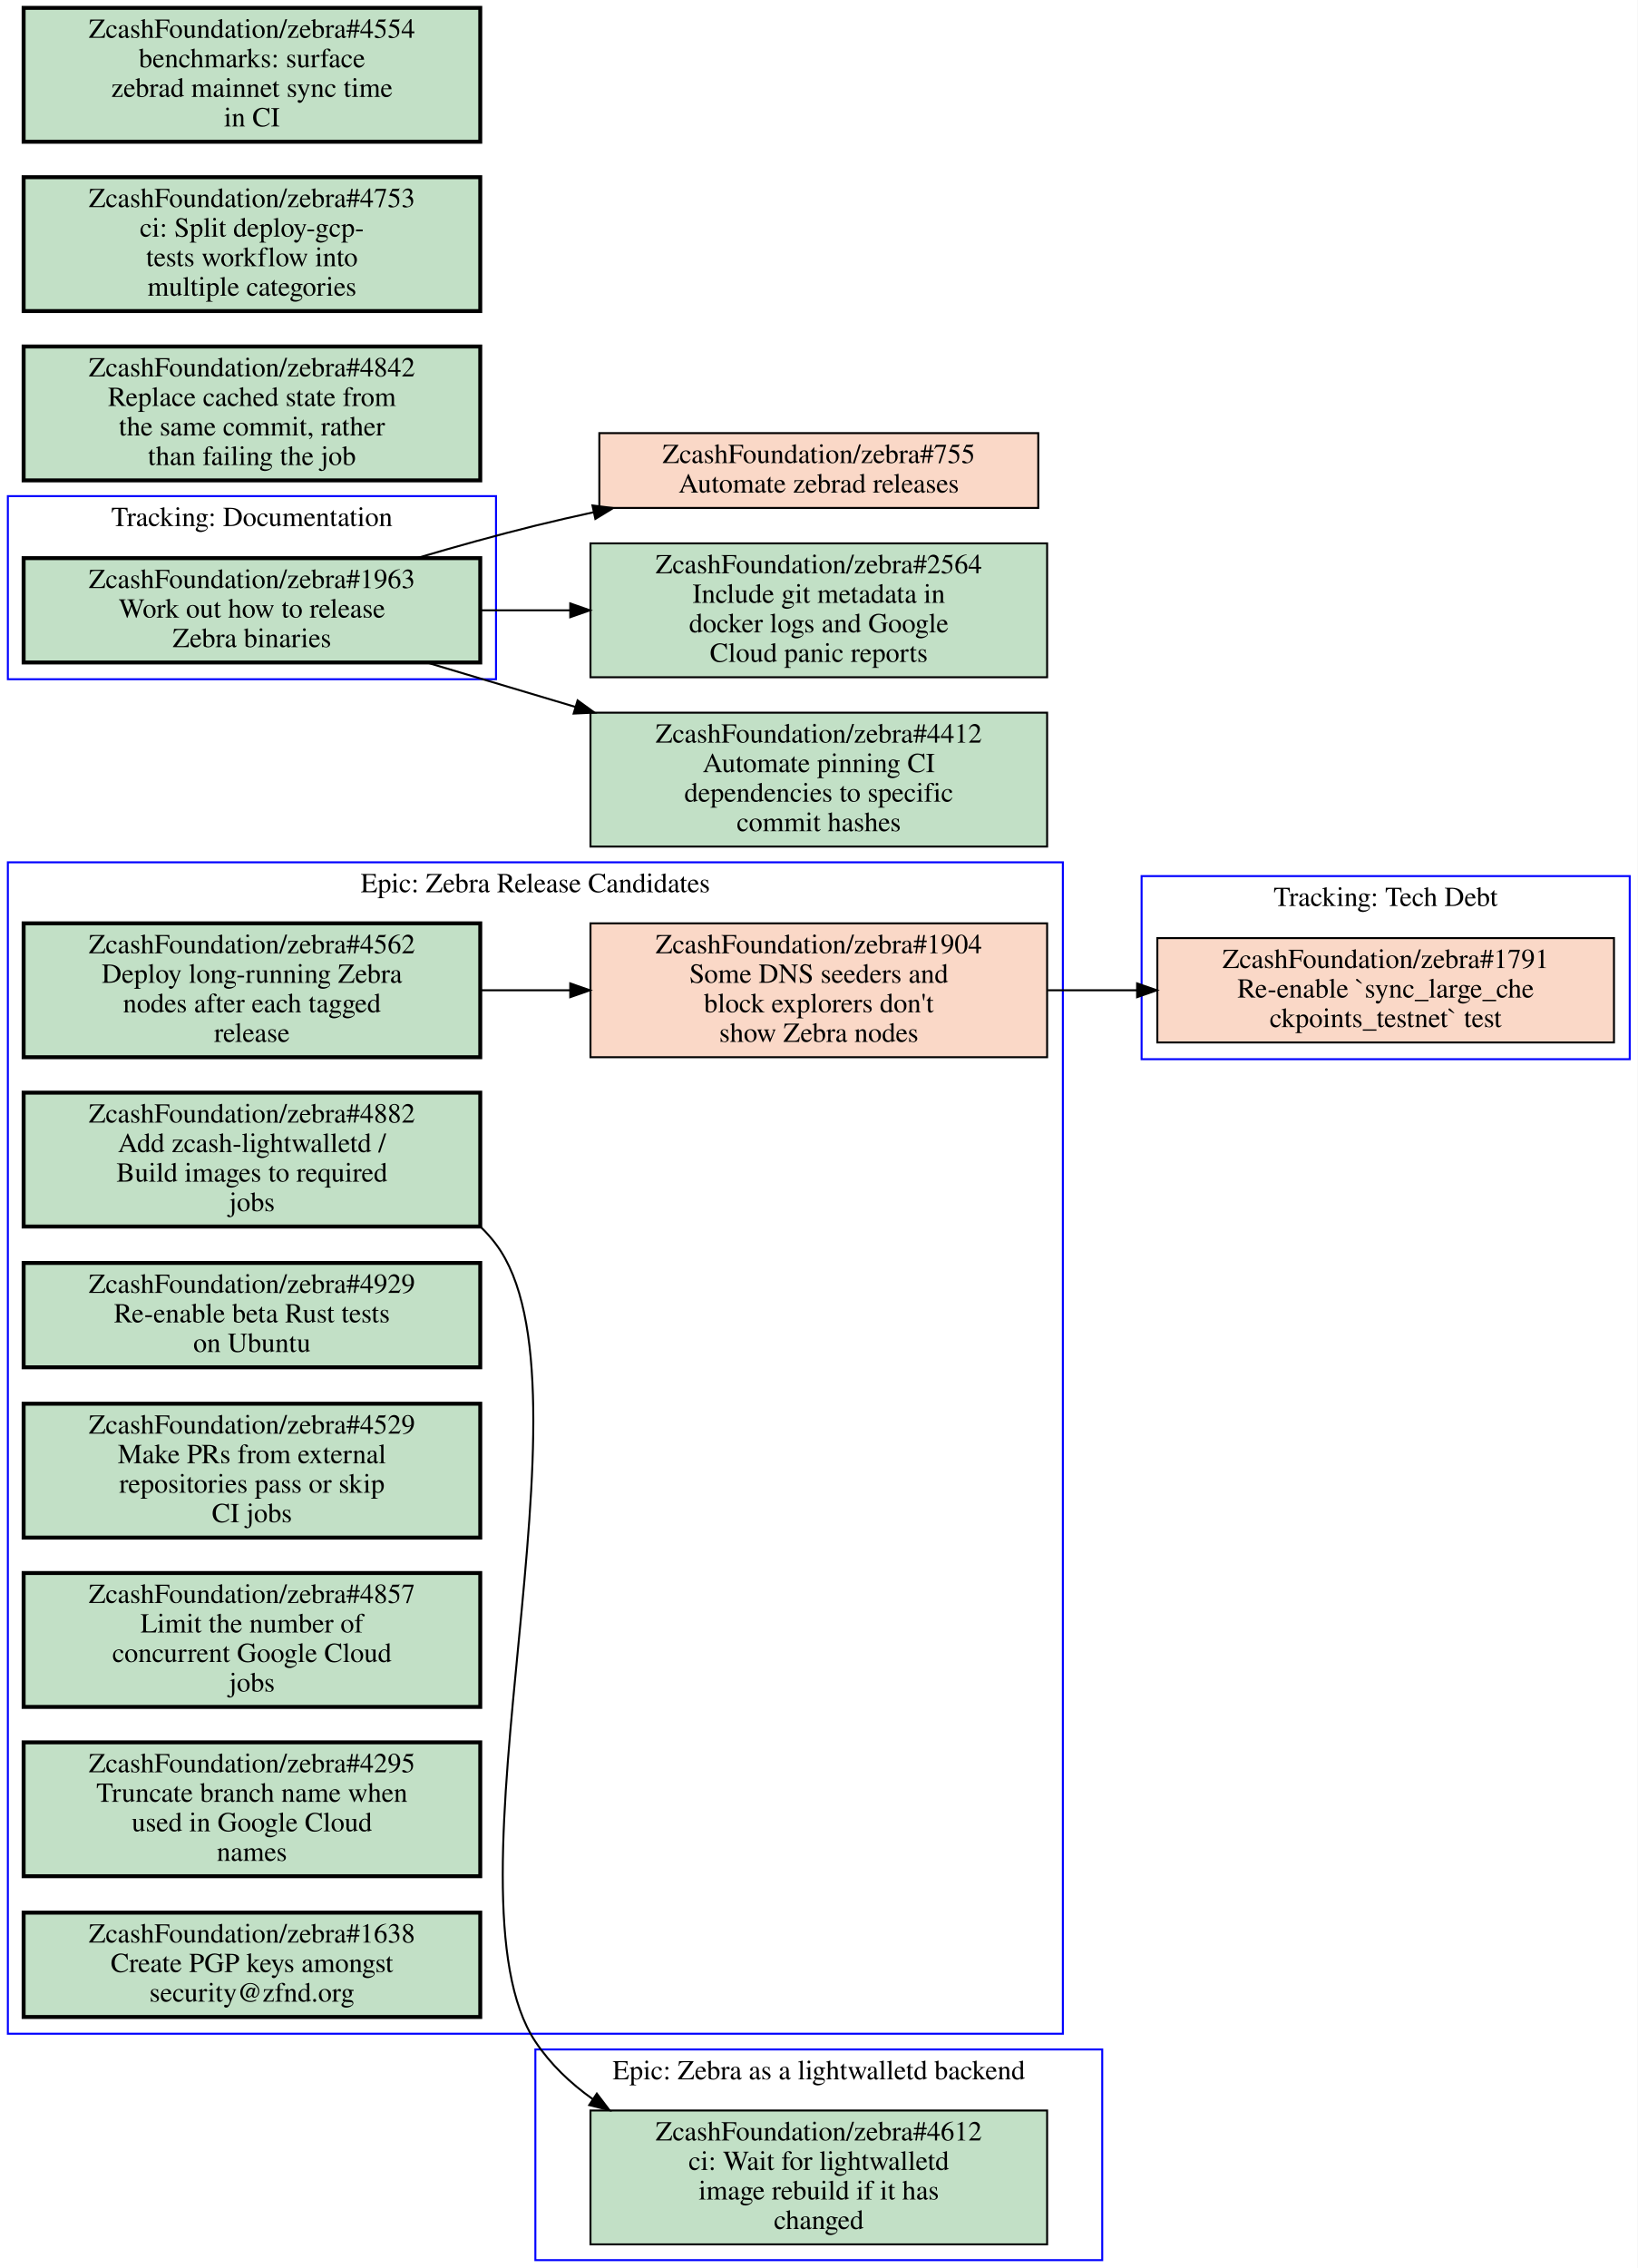
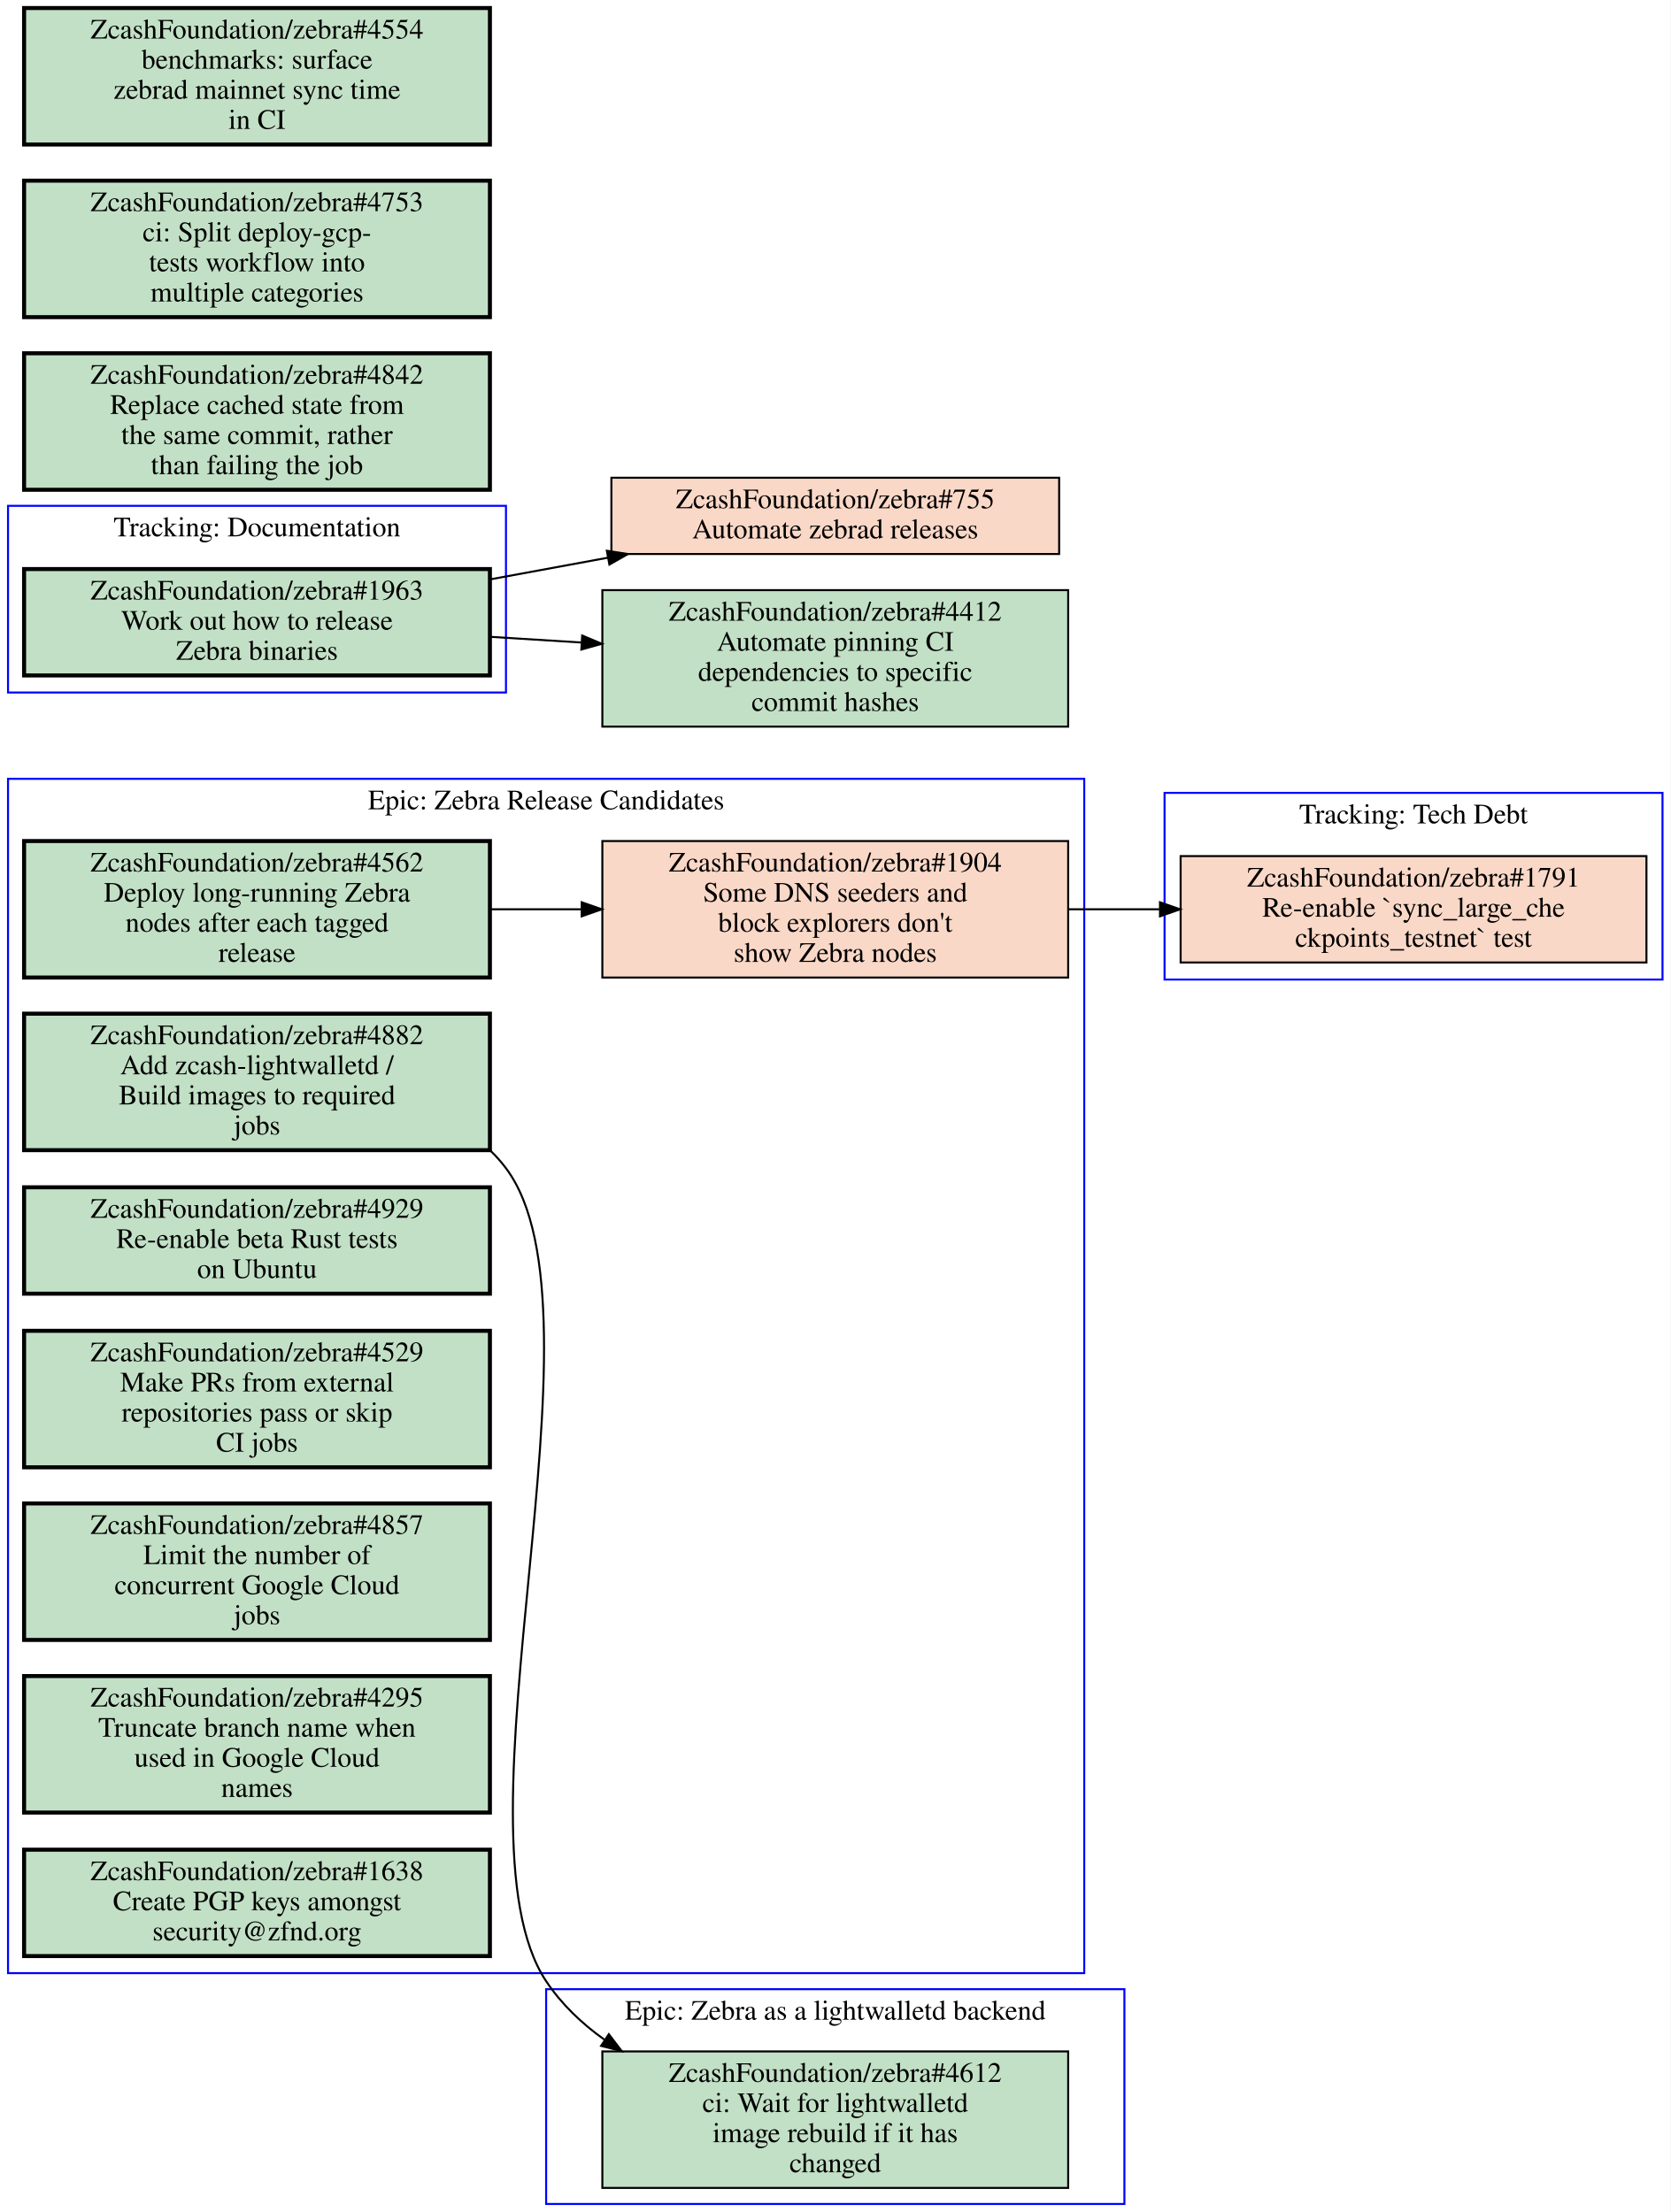
- <svg xmlns="http://www.w3.org/2000/svg" xmlns:xlink="http://www.w3.org/1999/xlink" width="832pt" height="1152pt" viewBox="0.00 0.00 832.00 1152.00">
-   <g id="graph0" class="graph" transform="scale(1 1) rotate(0) translate(4 1148)">
-     <polygon fill="#ffffff" stroke="transparent" points="-4,4 -4,-1148 828,-1148 828,4 -4,4" />
+ <svg xmlns="http://www.w3.org/2000/svg" xmlns:xlink="http://www.w3.org/1999/xlink" width="832pt" height="1102pt" viewBox="0.00 0.00 832.00 1102.00">
+   <g id="graph0" class="graph" transform="scale(1 1) rotate(0) translate(4 1098)">
+     <polygon fill="#ffffff" stroke="transparent" points="-4,4 -4,-1098 828,-1098 828,4 -4,4" />
    <g id="clust1" class="cluster">
      <polygon fill="none" stroke="#0000ff" points="0,-115 0,-710 536,-710 536,-115 0,-115" />
      <text text-anchor="middle" x="268" y="-694.8" font-family="Times,serif" font-size="14.00" fill="#000000">Epic: Zebra Release Candidates</text>
    </g>
    <g id="clust2" class="cluster">
      <polygon fill="none" stroke="#0000ff" points="576,-610 576,-703 824,-703 824,-610 576,-610" />
      <text text-anchor="middle" x="700" y="-687.8" font-family="Times,serif" font-size="14.00" fill="#000000">Tracking: Tech Debt</text>
    </g>
    <g id="clust3" class="cluster">
+       <polygon fill="none" stroke="#0000ff" points="0,-753 0,-846 248,-846 248,-753 0,-753" />
+       <text text-anchor="middle" x="124" y="-830.8" font-family="Times,serif" font-size="14.00" fill="#000000">Tracking: Documentation</text>
+     </g>
+     <g id="clust4" class="cluster">
      <polygon fill="none" stroke="#0000ff" points="268,0 268,-107 556,-107 556,0 268,0" />
      <text text-anchor="middle" x="412" y="-91.8" font-family="Times,serif" font-size="14.00" fill="#000000">Epic: Zebra as a lightwalletd backend</text>
-     </g>
-     <g id="clust4" class="cluster">
-       <polygon fill="none" stroke="#0000ff" points="0,-803 0,-896 248,-896 248,-803 0,-803" />
-       <text text-anchor="middle" x="124" y="-880.8" font-family="Times,serif" font-size="14.00" fill="#000000">Tracking: Documentation</text>
    </g>
    <g id="node1" class="node closed">
      <g id="a_node1">
        <a xlink:href="https://github.com/ZcashFoundation/zebra/issues/1904" xlink:title="ZcashFoundation/zebra#1904&#10;Some DNS seeders and&#10;block explorers don't&#10;show Zebra nodes" target="_blank">
          <polygon fill="#fad8c7" stroke="#000000" points="528,-679 296,-679 296,-611 528,-611 528,-679" />
          <text text-anchor="middle" x="412" y="-663.8" font-family="Times,serif" font-size="14.00" fill="#000000">ZcashFoundation/zebra#1904</text>
          <text text-anchor="middle" x="412" y="-648.8" font-family="Times,serif" font-size="14.00" fill="#000000">Some DNS seeders and</text>
          <text text-anchor="middle" x="412" y="-633.8" font-family="Times,serif" font-size="14.00" fill="#000000">block explorers don't</text>
          <text text-anchor="middle" x="412" y="-618.8" font-family="Times,serif" font-size="14.00" fill="#000000">show Zebra nodes</text>
        </a>
      </g>
    </g>
    <g id="node9" class="node closed">
      <g id="a_node9">
        <a xlink:href="https://github.com/ZcashFoundation/zebra/issues/1791" xlink:title="ZcashFoundation/zebra#1791&#10;Re-enable `sync_large_che&#10;ckpoints_testnet` test" target="_blank">
          <polygon fill="#fad8c7" stroke="#000000" points="816,-671.5 584,-671.5 584,-618.5 816,-618.5 816,-671.5" />
          <text text-anchor="middle" x="700" y="-656.3" font-family="Times,serif" font-size="14.00" fill="#000000">ZcashFoundation/zebra#1791</text>
          <text text-anchor="middle" x="700" y="-641.3" font-family="Times,serif" font-size="14.00" fill="#000000">Re-enable `sync_large_che</text>
          <text text-anchor="middle" x="700" y="-626.3" font-family="Times,serif" font-size="14.00" fill="#000000">ckpoints_testnet` test</text>
        </a>
      </g>
    </g>
    <g id="edge2" class="edge">
      <path fill="none" stroke="#000000" d="M528.31,-645C543.15,-645 558.4,-645 573.39,-645" />
      <polygon fill="#000000" stroke="#000000" points="573.72,-648.5 583.72,-645 573.72,-641.5 573.72,-648.5" />
    </g>
    <g id="node2" class="node open">
      <g id="a_node2">
        <a xlink:href="https://github.com/ZcashFoundation/zebra/issues/4882" xlink:title="ZcashFoundation/zebra#4882&#10;Add zcash-lightwalletd /&#10;Build images to required&#10;jobs" target="_blank">
          <polygon fill="#c2e0c6" stroke="#000000" stroke-width="2" points="240,-593 8,-593 8,-525 240,-525 240,-593" />
          <text text-anchor="middle" x="124" y="-577.8" font-family="Times,serif" font-size="14.00" fill="#000000">ZcashFoundation/zebra#4882</text>
          <text text-anchor="middle" x="124" y="-562.8" font-family="Times,serif" font-size="14.00" fill="#000000">Add zcash-lightwalletd /</text>
          <text text-anchor="middle" x="124" y="-547.8" font-family="Times,serif" font-size="14.00" fill="#000000">Build images to required</text>
          <text text-anchor="middle" x="124" y="-532.8" font-family="Times,serif" font-size="14.00" fill="#000000">jobs</text>
        </a>
      </g>
    </g>
-     <g id="node10" class="node open">
-       <g id="a_node10">
+     <g id="node11" class="node open">
+       <g id="a_node11">
        <a xlink:href="https://github.com/ZcashFoundation/zebra/issues/4612" xlink:title="ZcashFoundation/zebra#4612&#10;ci: Wait for lightwalletd&#10;image rebuild if it has&#10;changed" target="_blank">
          <polygon fill="#c2e0c6" stroke="#000000" points="528,-76 296,-76 296,-8 528,-8 528,-76" />
          <text text-anchor="middle" x="412" y="-60.8" font-family="Times,serif" font-size="14.00" fill="#000000">ZcashFoundation/zebra#4612</text>
          <text text-anchor="middle" x="412" y="-45.8" font-family="Times,serif" font-size="14.00" fill="#000000">ci: Wait for lightwalletd</text>
          <text text-anchor="middle" x="412" y="-30.8" font-family="Times,serif" font-size="14.00" fill="#000000">image rebuild if it has</text>
          <text text-anchor="middle" x="412" y="-15.8" font-family="Times,serif" font-size="14.00" fill="#000000">changed</text>
        </a>
      </g>
    </g>
    <g id="edge3" class="edge">
      <path fill="none" stroke="#000000" d="M240.36,-524.65C243.12,-521.98 245.68,-519.1 248,-516 302.04,-443.89 218.12,-186.04 268,-111 275.66,-99.48 285.8,-89.833 297.16,-81.761" />
      <polygon fill="#000000" stroke="#000000" points="299.226,-84.591 305.64,-76.158 295.367,-78.751 299.226,-84.591" />
    </g>
    <g id="node3" class="node open">
      <g id="a_node3">
        <a xlink:href="https://github.com/ZcashFoundation/zebra/issues/4562" xlink:title="ZcashFoundation/zebra#4562&#10;Deploy long-running Zebra&#10;nodes after each tagged&#10;release" target="_blank">
          <polygon fill="#c2e0c6" stroke="#000000" stroke-width="2" points="240,-679 8,-679 8,-611 240,-611 240,-679" />
          <text text-anchor="middle" x="124" y="-663.8" font-family="Times,serif" font-size="14.00" fill="#000000">ZcashFoundation/zebra#4562</text>
          <text text-anchor="middle" x="124" y="-648.8" font-family="Times,serif" font-size="14.00" fill="#000000">Deploy long-running Zebra</text>
          <text text-anchor="middle" x="124" y="-633.8" font-family="Times,serif" font-size="14.00" fill="#000000">nodes after each tagged</text>
          <text text-anchor="middle" x="124" y="-618.8" font-family="Times,serif" font-size="14.00" fill="#000000">release</text>
        </a>
      </g>
    </g>
    <g id="edge1" class="edge">
      <path fill="none" stroke="#000000" d="M240.31,-645C255.15,-645 270.4,-645 285.39,-645" />
      <polygon fill="#000000" stroke="#000000" points="285.72,-648.5 295.72,-645 285.72,-641.5 285.72,-648.5" />
    </g>
    <g id="node4" class="node open">
      <g id="a_node4">
        <a xlink:href="https://github.com/ZcashFoundation/zebra/issues/4929" xlink:title="ZcashFoundation/zebra#4929&#10;Re-enable beta Rust tests&#10;on Ubuntu" target="_blank">
          <polygon fill="#c2e0c6" stroke="#000000" stroke-width="2" points="240,-506.5 8,-506.5 8,-453.5 240,-453.5 240,-506.5" />
          <text text-anchor="middle" x="124" y="-491.3" font-family="Times,serif" font-size="14.00" fill="#000000">ZcashFoundation/zebra#4929</text>
          <text text-anchor="middle" x="124" y="-476.3" font-family="Times,serif" font-size="14.00" fill="#000000">Re-enable beta Rust tests</text>
          <text text-anchor="middle" x="124" y="-461.3" font-family="Times,serif" font-size="14.00" fill="#000000">on Ubuntu</text>
        </a>
      </g>
    </g>
    <g id="node5" class="node open">
      <g id="a_node5">
        <a xlink:href="https://github.com/ZcashFoundation/zebra/issues/4529" xlink:title="ZcashFoundation/zebra#4529&#10;Make PRs from external&#10;repositories pass or skip&#10;CI jobs" target="_blank">
          <polygon fill="#c2e0c6" stroke="#000000" stroke-width="2" points="240,-435 8,-435 8,-367 240,-367 240,-435" />
          <text text-anchor="middle" x="124" y="-419.8" font-family="Times,serif" font-size="14.00" fill="#000000">ZcashFoundation/zebra#4529</text>
          <text text-anchor="middle" x="124" y="-404.8" font-family="Times,serif" font-size="14.00" fill="#000000">Make PRs from external</text>
          <text text-anchor="middle" x="124" y="-389.8" font-family="Times,serif" font-size="14.00" fill="#000000">repositories pass or skip</text>
          <text text-anchor="middle" x="124" y="-374.8" font-family="Times,serif" font-size="14.00" fill="#000000">CI jobs</text>
        </a>
      </g>
    </g>
    <g id="node6" class="node open">
      <g id="a_node6">
        <a xlink:href="https://github.com/ZcashFoundation/zebra/issues/4857" xlink:title="ZcashFoundation/zebra#4857&#10;Limit the number of&#10;concurrent Google Cloud&#10;jobs" target="_blank">
          <polygon fill="#c2e0c6" stroke="#000000" stroke-width="2" points="240,-349 8,-349 8,-281 240,-281 240,-349" />
          <text text-anchor="middle" x="124" y="-333.8" font-family="Times,serif" font-size="14.00" fill="#000000">ZcashFoundation/zebra#4857</text>
          <text text-anchor="middle" x="124" y="-318.8" font-family="Times,serif" font-size="14.00" fill="#000000">Limit the number of</text>
          <text text-anchor="middle" x="124" y="-303.8" font-family="Times,serif" font-size="14.00" fill="#000000">concurrent Google Cloud</text>
          <text text-anchor="middle" x="124" y="-288.8" font-family="Times,serif" font-size="14.00" fill="#000000">jobs</text>
        </a>
      </g>
    </g>
    <g id="node7" class="node open">
      <g id="a_node7">
        <a xlink:href="https://github.com/ZcashFoundation/zebra/issues/4295" xlink:title="ZcashFoundation/zebra#4295&#10;Truncate branch name when&#10;used in Google Cloud&#10;names" target="_blank">
          <polygon fill="#c2e0c6" stroke="#000000" stroke-width="2" points="240,-263 8,-263 8,-195 240,-195 240,-263" />
          <text text-anchor="middle" x="124" y="-247.8" font-family="Times,serif" font-size="14.00" fill="#000000">ZcashFoundation/zebra#4295</text>
          <text text-anchor="middle" x="124" y="-232.8" font-family="Times,serif" font-size="14.00" fill="#000000">Truncate branch name when</text>
          <text text-anchor="middle" x="124" y="-217.8" font-family="Times,serif" font-size="14.00" fill="#000000">used in Google Cloud</text>
          <text text-anchor="middle" x="124" y="-202.8" font-family="Times,serif" font-size="14.00" fill="#000000">names</text>
        </a>
      </g>
    </g>
    <g id="node8" class="node open">
      <g id="a_node8">
        <a xlink:href="https://github.com/ZcashFoundation/zebra/issues/1638" xlink:title="ZcashFoundation/zebra#1638&#10;Create PGP keys amongst&#10;security@zfnd.org" target="_blank">
          <polygon fill="#c2e0c6" stroke="#000000" stroke-width="2" points="240,-176.5 8,-176.5 8,-123.5 240,-123.5 240,-176.5" />
          <text text-anchor="middle" x="124" y="-161.3" font-family="Times,serif" font-size="14.00" fill="#000000">ZcashFoundation/zebra#1638</text>
          <text text-anchor="middle" x="124" y="-146.3" font-family="Times,serif" font-size="14.00" fill="#000000">Create PGP keys amongst</text>
          <text text-anchor="middle" x="124" y="-131.3" font-family="Times,serif" font-size="14.00" fill="#000000">security@zfnd.org</text>
        </a>
      </g>
    </g>
-     <g id="node11" class="node open">
-       <g id="a_node11">
+     <g id="node10" class="node open">
+       <g id="a_node10">
        <a xlink:href="https://github.com/ZcashFoundation/zebra/issues/1963" xlink:title="ZcashFoundation/zebra#1963&#10;Work out how to release&#10;Zebra binaries" target="_blank">
-           <polygon fill="#c2e0c6" stroke="#000000" stroke-width="2" points="240,-864.5 8,-864.5 8,-811.5 240,-811.5 240,-864.5" />
-           <text text-anchor="middle" x="124" y="-849.3" font-family="Times,serif" font-size="14.00" fill="#000000">ZcashFoundation/zebra#1963</text>
-           <text text-anchor="middle" x="124" y="-834.3" font-family="Times,serif" font-size="14.00" fill="#000000">Work out how to release</text>
-           <text text-anchor="middle" x="124" y="-819.3" font-family="Times,serif" font-size="14.00" fill="#000000">Zebra binaries</text>
+           <polygon fill="#c2e0c6" stroke="#000000" stroke-width="2" points="240,-814.5 8,-814.5 8,-761.5 240,-761.5 240,-814.5" />
+           <text text-anchor="middle" x="124" y="-799.3" font-family="Times,serif" font-size="14.00" fill="#000000">ZcashFoundation/zebra#1963</text>
+           <text text-anchor="middle" x="124" y="-784.3" font-family="Times,serif" font-size="14.00" fill="#000000">Work out how to release</text>
+           <text text-anchor="middle" x="124" y="-769.3" font-family="Times,serif" font-size="14.00" fill="#000000">Zebra binaries</text>
        </a>
      </g>
    </g>
    <g id="node12" class="node closed">
      <g id="a_node12">
        <a xlink:href="https://github.com/ZcashFoundation/zebra/issues/755" xlink:title="ZcashFoundation/zebra#755&#10;Automate zebrad releases" target="_blank">
-           <polygon fill="#fad8c7" stroke="#000000" points="523.5,-928 300.5,-928 300.5,-890 523.5,-890 523.5,-928" />
-           <text text-anchor="middle" x="412" y="-912.8" font-family="Times,serif" font-size="14.00" fill="#000000">ZcashFoundation/zebra#755</text>
-           <text text-anchor="middle" x="412" y="-897.8" font-family="Times,serif" font-size="14.00" fill="#000000">Automate zebrad releases</text>
+           <polygon fill="#fad8c7" stroke="#000000" points="523.5,-860 300.5,-860 300.5,-822 523.5,-822 523.5,-860" />
+           <text text-anchor="middle" x="412" y="-844.8" font-family="Times,serif" font-size="14.00" fill="#000000">ZcashFoundation/zebra#755</text>
+           <text text-anchor="middle" x="412" y="-829.8" font-family="Times,serif" font-size="14.00" fill="#000000">Automate zebrad releases</text>
        </a>
      </g>
    </g>
    <g id="edge4" class="edge">
-       <path fill="none" stroke="#000000" d="M207.76,-864.52C227.42,-870.33 248.36,-876.17 268,-881 277.55,-883.35 287.5,-885.63 297.51,-887.8" />
-       <polygon fill="#000000" stroke="#000000" points="297.009,-891.272 307.52,-889.94 298.473,-884.427 297.009,-891.272" />
+       <path fill="none" stroke="#000000" d="M240.31,-809.4C259.59,-812.95 279.55,-816.63 298.75,-820.16" />
+       <polygon fill="#000000" stroke="#000000" points="298.242,-823.625 308.71,-821.99 299.507,-816.74 298.242,-823.625" />
    </g>
    <g id="node13" class="node open">
      <g id="a_node13">
-         <a xlink:href="https://github.com/ZcashFoundation/zebra/issues/2564" xlink:title="ZcashFoundation/zebra#2564&#10;Include git metadata in&#10;docker logs and Google&#10;Cloud panic reports" target="_blank">
-           <polygon fill="#c2e0c6" stroke="#000000" points="528,-872 296,-872 296,-804 528,-804 528,-872" />
-           <text text-anchor="middle" x="412" y="-856.8" font-family="Times,serif" font-size="14.00" fill="#000000">ZcashFoundation/zebra#2564</text>
-           <text text-anchor="middle" x="412" y="-841.8" font-family="Times,serif" font-size="14.00" fill="#000000">Include git metadata in</text>
-           <text text-anchor="middle" x="412" y="-826.8" font-family="Times,serif" font-size="14.00" fill="#000000">docker logs and Google</text>
-           <text text-anchor="middle" x="412" y="-811.8" font-family="Times,serif" font-size="14.00" fill="#000000">Cloud panic reports</text>
+         <a xlink:href="https://github.com/ZcashFoundation/zebra/issues/4412" xlink:title="ZcashFoundation/zebra#4412&#10;Automate pinning CI&#10;dependencies to specific&#10;commit hashes" target="_blank">
+           <polygon fill="#c2e0c6" stroke="#000000" points="528,-804 296,-804 296,-736 528,-736 528,-804" />
+           <text text-anchor="middle" x="412" y="-788.8" font-family="Times,serif" font-size="14.00" fill="#000000">ZcashFoundation/zebra#4412</text>
+           <text text-anchor="middle" x="412" y="-773.8" font-family="Times,serif" font-size="14.00" fill="#000000">Automate pinning CI</text>
+           <text text-anchor="middle" x="412" y="-758.8" font-family="Times,serif" font-size="14.00" fill="#000000">dependencies to specific</text>
+           <text text-anchor="middle" x="412" y="-743.8" font-family="Times,serif" font-size="14.00" fill="#000000">commit hashes</text>
        </a>
      </g>
    </g>
    <g id="edge5" class="edge">
-       <path fill="none" stroke="#000000" d="M240.31,-838C255.15,-838 270.4,-838 285.39,-838" />
-       <polygon fill="#000000" stroke="#000000" points="285.72,-841.5 295.72,-838 285.72,-834.5 285.72,-841.5" />
+       <path fill="none" stroke="#000000" d="M240.31,-780.73C255.15,-779.8 270.4,-778.85 285.39,-777.91" />
+       <polygon fill="#000000" stroke="#000000" points="285.956,-781.382 295.72,-777.27 285.523,-774.395 285.956,-781.382" />
    </g>
    <g id="node14" class="node open">
      <g id="a_node14">
-         <a xlink:href="https://github.com/ZcashFoundation/zebra/issues/4412" xlink:title="ZcashFoundation/zebra#4412&#10;Automate pinning CI&#10;dependencies to specific&#10;commit hashes" target="_blank">
-           <polygon fill="#c2e0c6" stroke="#000000" points="528,-786 296,-786 296,-718 528,-718 528,-786" />
-           <text text-anchor="middle" x="412" y="-770.8" font-family="Times,serif" font-size="14.00" fill="#000000">ZcashFoundation/zebra#4412</text>
-           <text text-anchor="middle" x="412" y="-755.8" font-family="Times,serif" font-size="14.00" fill="#000000">Automate pinning CI</text>
-           <text text-anchor="middle" x="412" y="-740.8" font-family="Times,serif" font-size="14.00" fill="#000000">dependencies to specific</text>
-           <text text-anchor="middle" x="412" y="-725.8" font-family="Times,serif" font-size="14.00" fill="#000000">commit hashes</text>
-         </a>
-       </g>
-     </g>
-     <g id="edge6" class="edge">
-       <path fill="none" stroke="#000000" d="M212.76,-811.5C236.65,-804.36 262.93,-796.52 288.34,-788.93" />
-       <polygon fill="#000000" stroke="#000000" points="289.453,-792.25 298.03,-786.03 287.446,-785.544 289.453,-792.25" />
+         <a xlink:href="https://github.com/ZcashFoundation/zebra/issues/4842" xlink:title="ZcashFoundation/zebra#4842&#10;Replace cached state from&#10;the same commit, rather&#10;than failing the job" target="_blank">
+           <polygon fill="#c2e0c6" stroke="#000000" stroke-width="2" points="240,-922 8,-922 8,-854 240,-854 240,-922" />
+           <text text-anchor="middle" x="124" y="-906.8" font-family="Times,serif" font-size="14.00" fill="#000000">ZcashFoundation/zebra#4842</text>
+           <text text-anchor="middle" x="124" y="-891.8" font-family="Times,serif" font-size="14.00" fill="#000000">Replace cached state from</text>
+           <text text-anchor="middle" x="124" y="-876.8" font-family="Times,serif" font-size="14.00" fill="#000000">the same commit, rather</text>
+           <text text-anchor="middle" x="124" y="-861.8" font-family="Times,serif" font-size="14.00" fill="#000000">than failing the job</text>
+         </a>
+       </g>
    </g>
    <g id="node15" class="node open">
      <g id="a_node15">
-         <a xlink:href="https://github.com/ZcashFoundation/zebra/issues/4842" xlink:title="ZcashFoundation/zebra#4842&#10;Replace cached state from&#10;the same commit, rather&#10;than failing the job" target="_blank">
-           <polygon fill="#c2e0c6" stroke="#000000" stroke-width="2" points="240,-972 8,-972 8,-904 240,-904 240,-972" />
-           <text text-anchor="middle" x="124" y="-956.8" font-family="Times,serif" font-size="14.00" fill="#000000">ZcashFoundation/zebra#4842</text>
-           <text text-anchor="middle" x="124" y="-941.8" font-family="Times,serif" font-size="14.00" fill="#000000">Replace cached state from</text>
-           <text text-anchor="middle" x="124" y="-926.8" font-family="Times,serif" font-size="14.00" fill="#000000">the same commit, rather</text>
-           <text text-anchor="middle" x="124" y="-911.8" font-family="Times,serif" font-size="14.00" fill="#000000">than failing the job</text>
+         <a xlink:href="https://github.com/ZcashFoundation/zebra/issues/4753" xlink:title="ZcashFoundation/zebra#4753&#10;ci: Split deploy-gcp-&#10;tests workflow into&#10;multiple categories" target="_blank">
+           <polygon fill="#c2e0c6" stroke="#000000" stroke-width="2" points="240,-1008 8,-1008 8,-940 240,-940 240,-1008" />
+           <text text-anchor="middle" x="124" y="-992.8" font-family="Times,serif" font-size="14.00" fill="#000000">ZcashFoundation/zebra#4753</text>
+           <text text-anchor="middle" x="124" y="-977.8" font-family="Times,serif" font-size="14.00" fill="#000000">ci: Split deploy-gcp-</text>
+           <text text-anchor="middle" x="124" y="-962.8" font-family="Times,serif" font-size="14.00" fill="#000000">tests workflow into</text>
+           <text text-anchor="middle" x="124" y="-947.8" font-family="Times,serif" font-size="14.00" fill="#000000">multiple categories</text>
        </a>
      </g>
    </g>
    <g id="node16" class="node open">
      <g id="a_node16">
-         <a xlink:href="https://github.com/ZcashFoundation/zebra/issues/4753" xlink:title="ZcashFoundation/zebra#4753&#10;ci: Split deploy-gcp-&#10;tests workflow into&#10;multiple categories" target="_blank">
-           <polygon fill="#c2e0c6" stroke="#000000" stroke-width="2" points="240,-1058 8,-1058 8,-990 240,-990 240,-1058" />
-           <text text-anchor="middle" x="124" y="-1042.8" font-family="Times,serif" font-size="14.00" fill="#000000">ZcashFoundation/zebra#4753</text>
-           <text text-anchor="middle" x="124" y="-1027.8" font-family="Times,serif" font-size="14.00" fill="#000000">ci: Split deploy-gcp-</text>
-           <text text-anchor="middle" x="124" y="-1012.8" font-family="Times,serif" font-size="14.00" fill="#000000">tests workflow into</text>
-           <text text-anchor="middle" x="124" y="-997.8" font-family="Times,serif" font-size="14.00" fill="#000000">multiple categories</text>
-         </a>
-       </g>
-     </g>
-     <g id="node17" class="node open">
-       <g id="a_node17">
        <a xlink:href="https://github.com/ZcashFoundation/zebra/issues/4554" xlink:title="ZcashFoundation/zebra#4554&#10;benchmarks: surface&#10;zebrad mainnet sync time&#10;in CI" target="_blank">
-           <polygon fill="#c2e0c6" stroke="#000000" stroke-width="2" points="240,-1144 8,-1144 8,-1076 240,-1076 240,-1144" />
-           <text text-anchor="middle" x="124" y="-1128.8" font-family="Times,serif" font-size="14.00" fill="#000000">ZcashFoundation/zebra#4554</text>
-           <text text-anchor="middle" x="124" y="-1113.8" font-family="Times,serif" font-size="14.00" fill="#000000">benchmarks: surface</text>
-           <text text-anchor="middle" x="124" y="-1098.8" font-family="Times,serif" font-size="14.00" fill="#000000">zebrad mainnet sync time</text>
-           <text text-anchor="middle" x="124" y="-1083.8" font-family="Times,serif" font-size="14.00" fill="#000000">in CI</text>
+           <polygon fill="#c2e0c6" stroke="#000000" stroke-width="2" points="240,-1094 8,-1094 8,-1026 240,-1026 240,-1094" />
+           <text text-anchor="middle" x="124" y="-1078.8" font-family="Times,serif" font-size="14.00" fill="#000000">ZcashFoundation/zebra#4554</text>
+           <text text-anchor="middle" x="124" y="-1063.8" font-family="Times,serif" font-size="14.00" fill="#000000">benchmarks: surface</text>
+           <text text-anchor="middle" x="124" y="-1048.8" font-family="Times,serif" font-size="14.00" fill="#000000">zebrad mainnet sync time</text>
+           <text text-anchor="middle" x="124" y="-1033.8" font-family="Times,serif" font-size="14.00" fill="#000000">in CI</text>
        </a>
      </g>
    </g>
  </g>
</svg>
